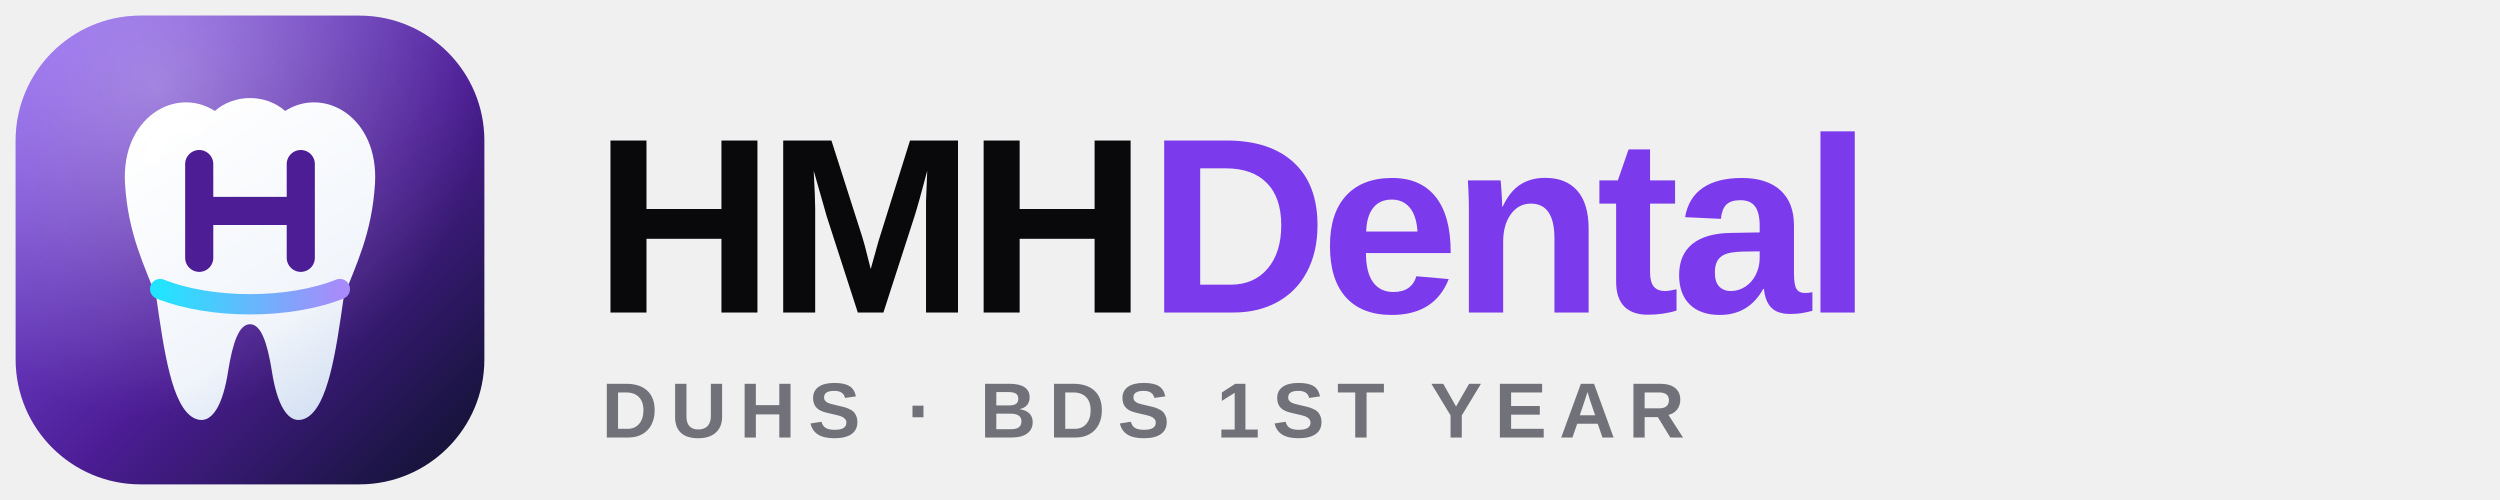
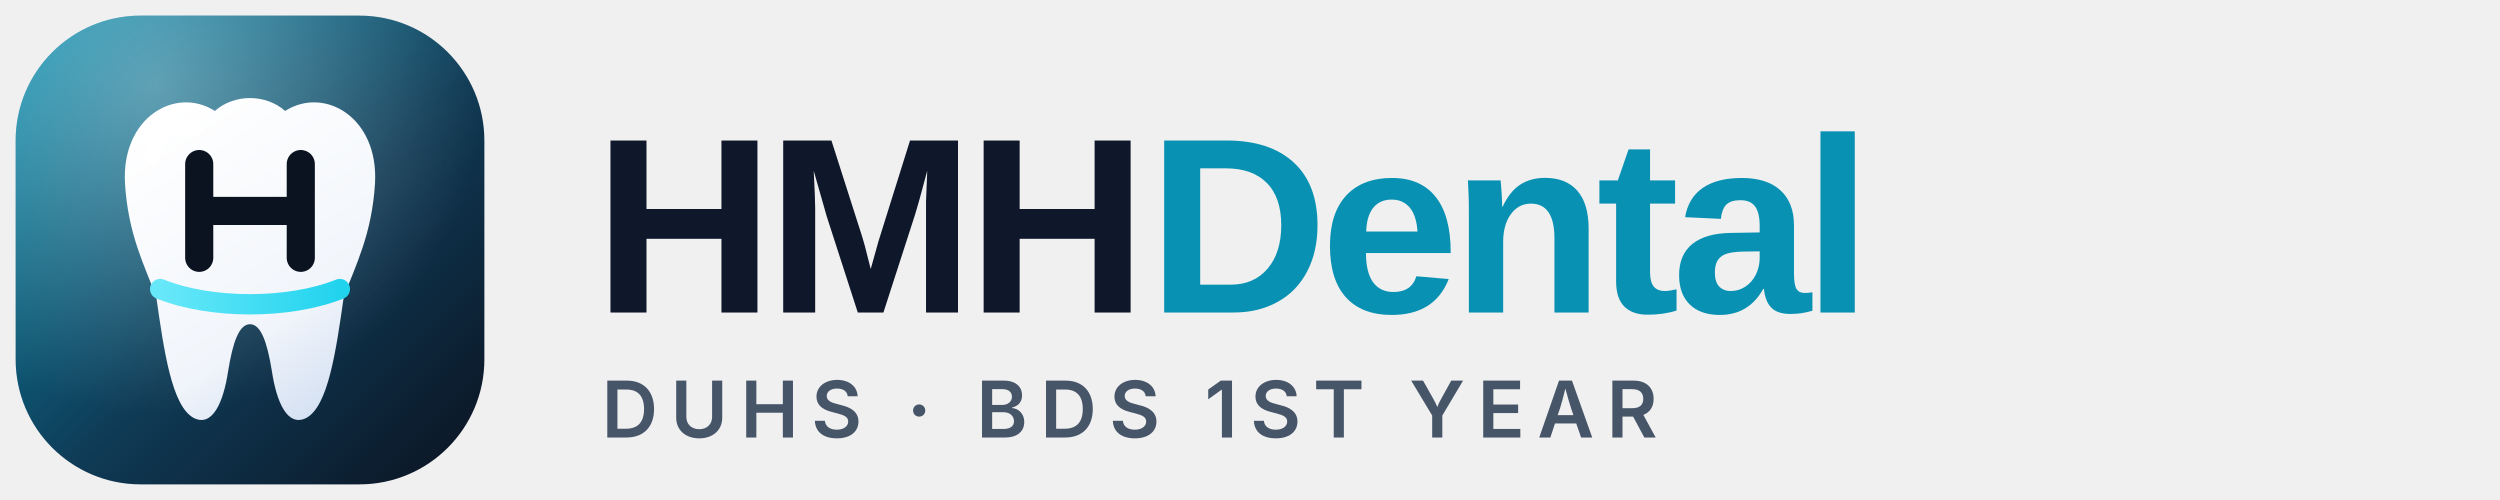
<svg xmlns="http://www.w3.org/2000/svg" viewBox="0 0 320 64">
  <svg x="0" y="0" width="64" height="64" viewBox="0 0 64 64">
    <defs>
      <linearGradient id="hmh-bg" x1="0" y1="0" x2="1" y2="1">
-         <stop offset="0" stop-color="#8b5cf6" />
-         <stop offset="0.55" stop-color="#4c1d95" />
-         <stop offset="1" stop-color="#0b1229" />
+         <stop offset="0" stop-color="#0891b2" />
+         <stop offset="0.55" stop-color="#0f3a55" />
+         <stop offset="1" stop-color="#0b1220" />
      </linearGradient>
      <linearGradient id="hmh-tooth" x1="0.25" y1="0" x2="0.75" y2="1">
        <stop offset="0" stop-color="#ffffff" />
        <stop offset="0.7" stop-color="#f1f5fb" />
        <stop offset="1" stop-color="#d4e0f2" />
      </linearGradient>
      <linearGradient id="hmh-band" x1="0" y1="0" x2="1" y2="0">
-         <stop offset="0" stop-color="#22e4ff" />
-         <stop offset="1" stop-color="#a78bfa" />
+         <stop offset="0" stop-color="#67e8f9" />
+         <stop offset="1" stop-color="#22d3ee" />
      </linearGradient>
      <radialGradient id="hmh-gloss" cx="0.3" cy="0.15" r="0.7">
        <stop offset="0" stop-color="#ffffff" stop-opacity="0.35" />
        <stop offset="1" stop-color="#ffffff" stop-opacity="0" />
      </radialGradient>
    </defs>
    <rect x="2" y="2" width="60" height="60" rx="16" fill="url(#hmh-bg)" />
    <rect x="2" y="2" width="60" height="60" rx="16" fill="url(#hmh-gloss)" />
    <path d="M16 23.5 C15.5 15 22.5 11 27.5 14.2 C30 12 34 12 36.5 14.2 C41.5 11 48.5 15 48 23.5 C47.6 30 45.5 34 44 38 C43 45 42 52 39.2 53.5 C36.8 54.7 35.4 51.5 34.8 47.5 C34.2 43.8 33.4 41.5 32 41.5 C30.6 41.5 29.8 43.8 29.2 47.5 C28.6 51.5 27.2 54.7 24.8 53.5 C22 52 21 45 20 38 C18.5 34 16.4 30 16 23.5 Z" fill="url(#hmh-tooth)" />
-     <path d="M25.5 21 V33 M38.5 21 V33 M25.5 27 H38.5" stroke="#4c1d95" stroke-width="3.6" stroke-linecap="round" fill="none" />
+     <path d="M25.5 21 V33 M38.5 21 V33 M25.5 27 H38.5" stroke="#0b1220" stroke-width="3.6" stroke-linecap="round" fill="none" />
    <path d="M20.5 37 C27 39.6 37 39.6 43.5 37" stroke="url(#hmh-band)" stroke-width="2.6" stroke-linecap="round" fill="none" />
    <path d="M19.5 20 C20 17 22.5 15.6 25 16.4" stroke="#ffffff" stroke-width="2" stroke-linecap="round" fill="none" />
  </svg>
-   <text x="76" y="40" font-family="Bricolage Grotesque, Space Grotesk, Arial, sans-serif" font-size="32" font-weight="800" letter-spacing="-1" fill="#09090b">HMH<tspan fill="#7c3aed">Dental</tspan>
+   <text x="76" y="40" font-family="Manrope, Arial, sans-serif" font-size="32" font-weight="800" letter-spacing="-1" fill="#0f172a">HMH<tspan fill="#0891b2">Dental</tspan>
  </text>
-   <text x="77" y="56" font-family="Sora, Arial, sans-serif" font-size="10" font-weight="600" letter-spacing="1.6" fill="#71717a">DUHS · BDS 1ST YEAR</text>
+   <text x="77" y="56" font-family="Inter, Arial, sans-serif" font-size="10" font-weight="600" letter-spacing="1.6" fill="#475569">DUHS · BDS 1ST YEAR</text>
</svg>
